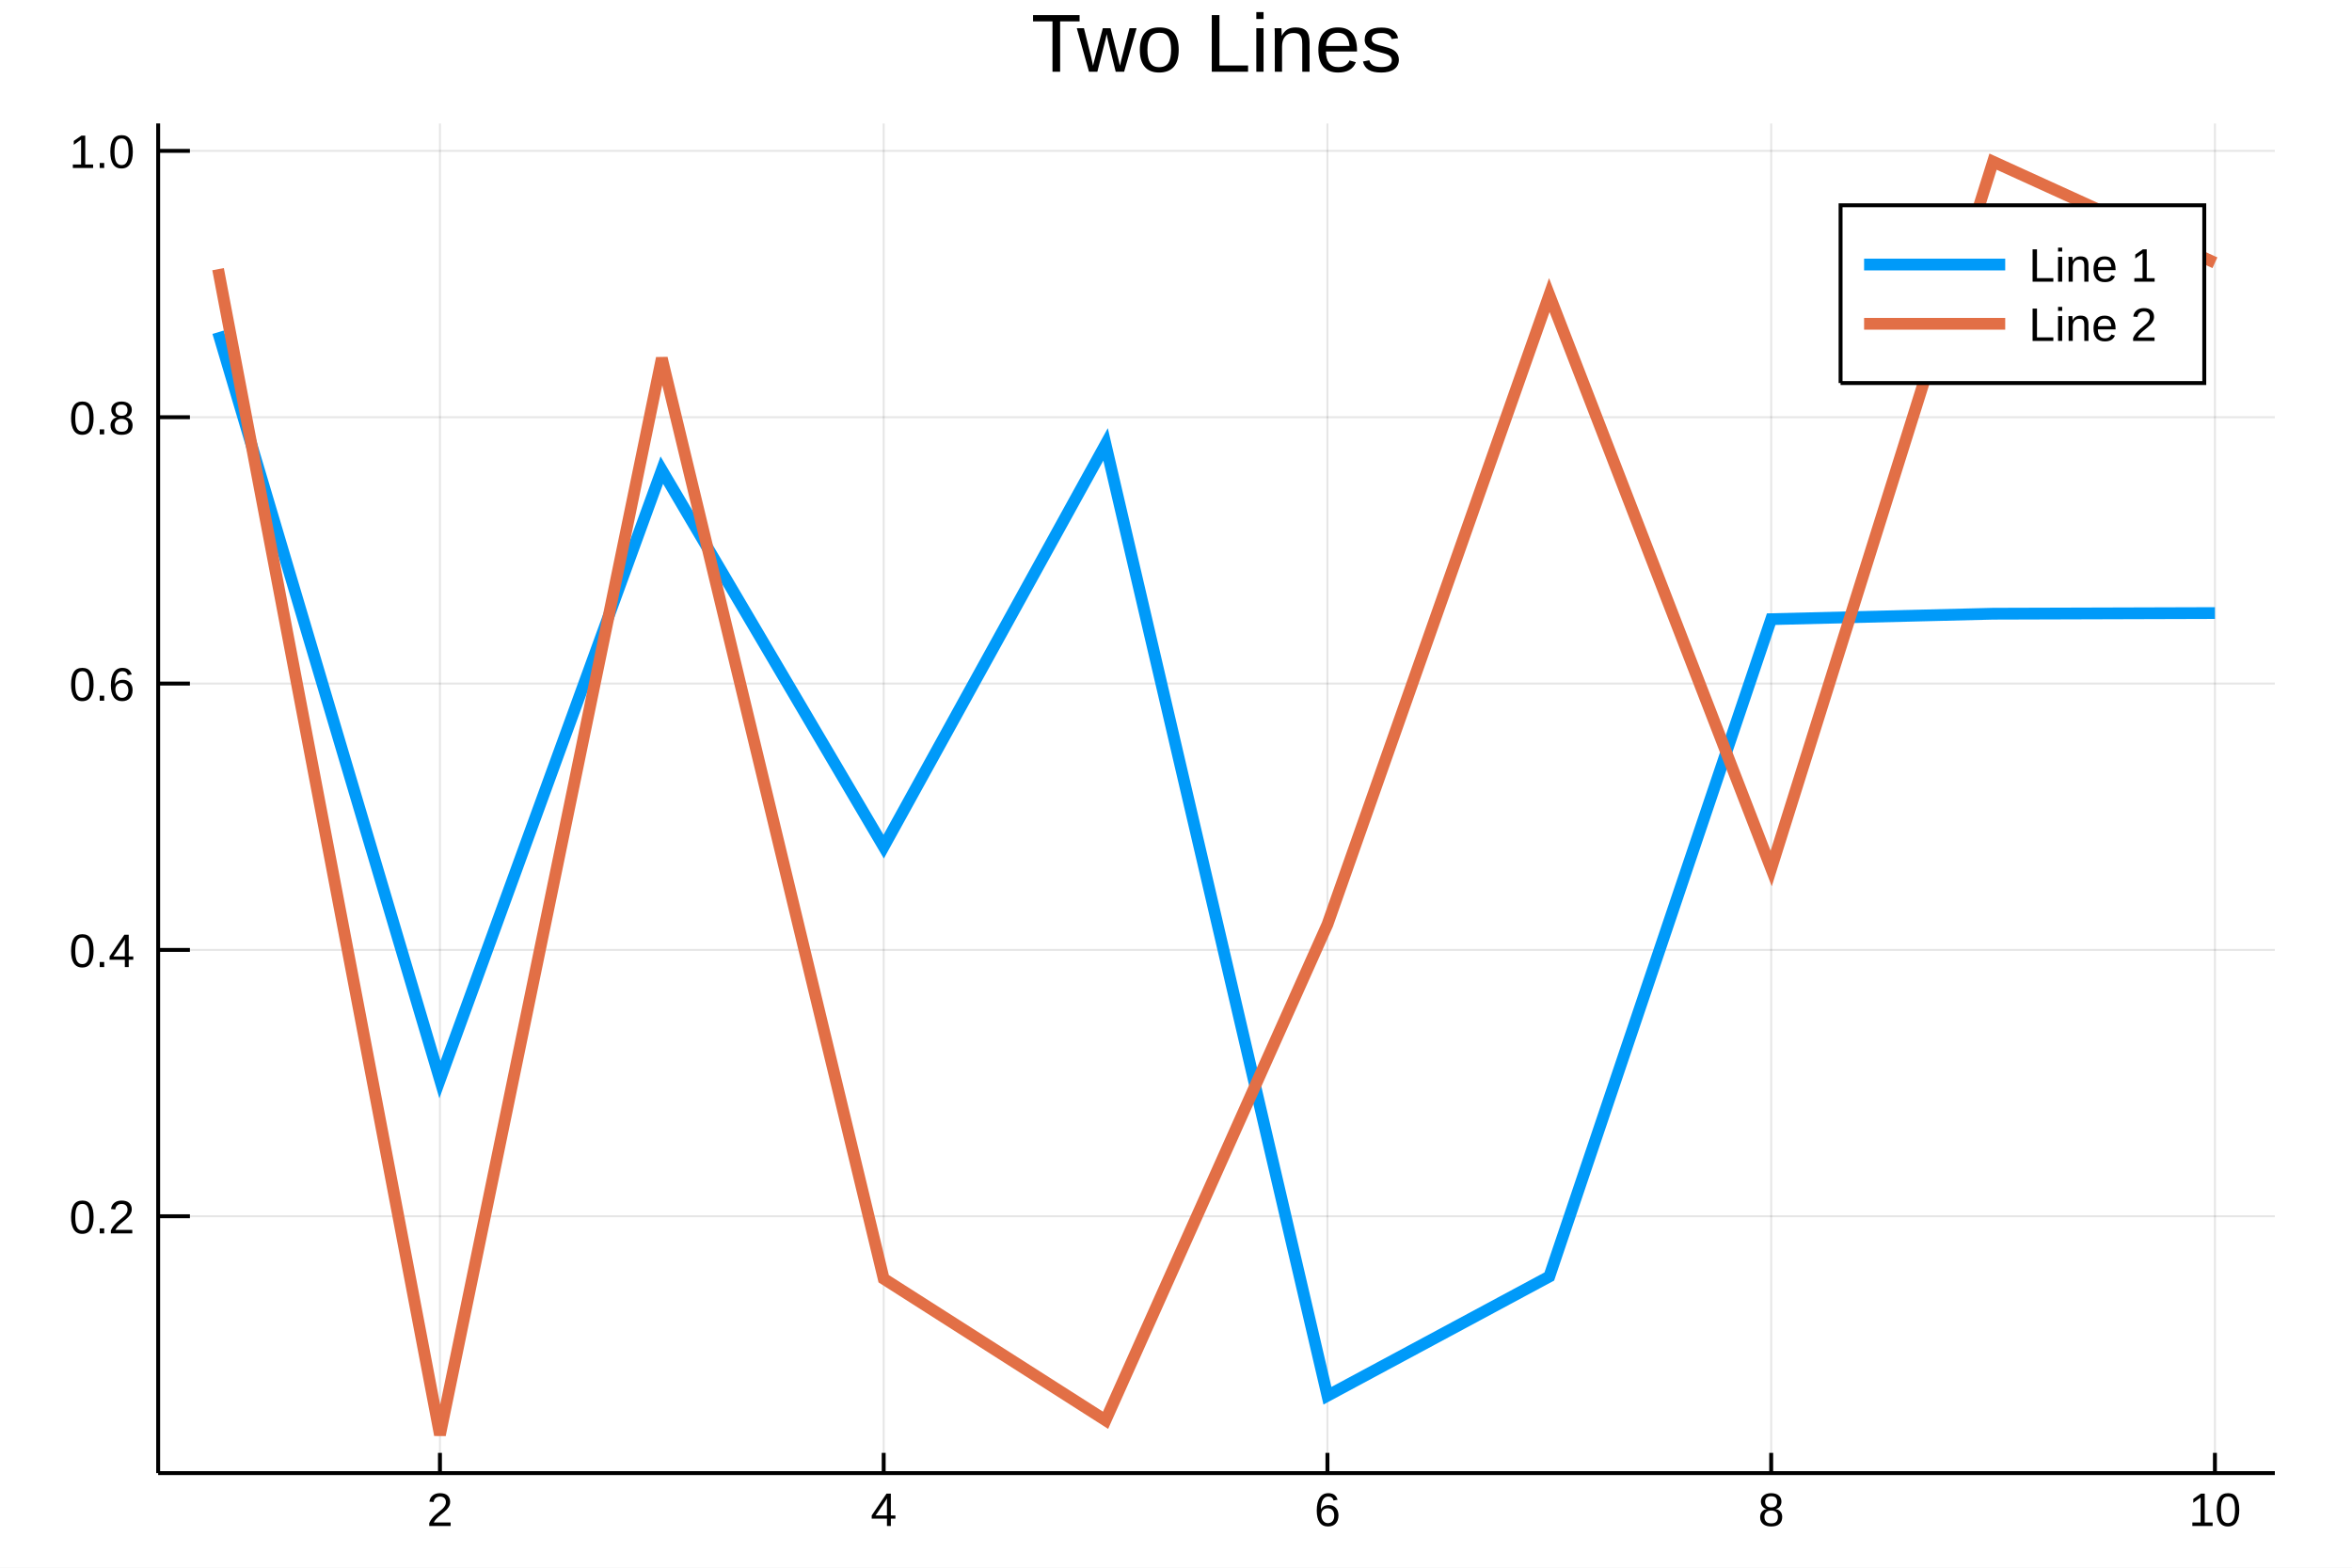
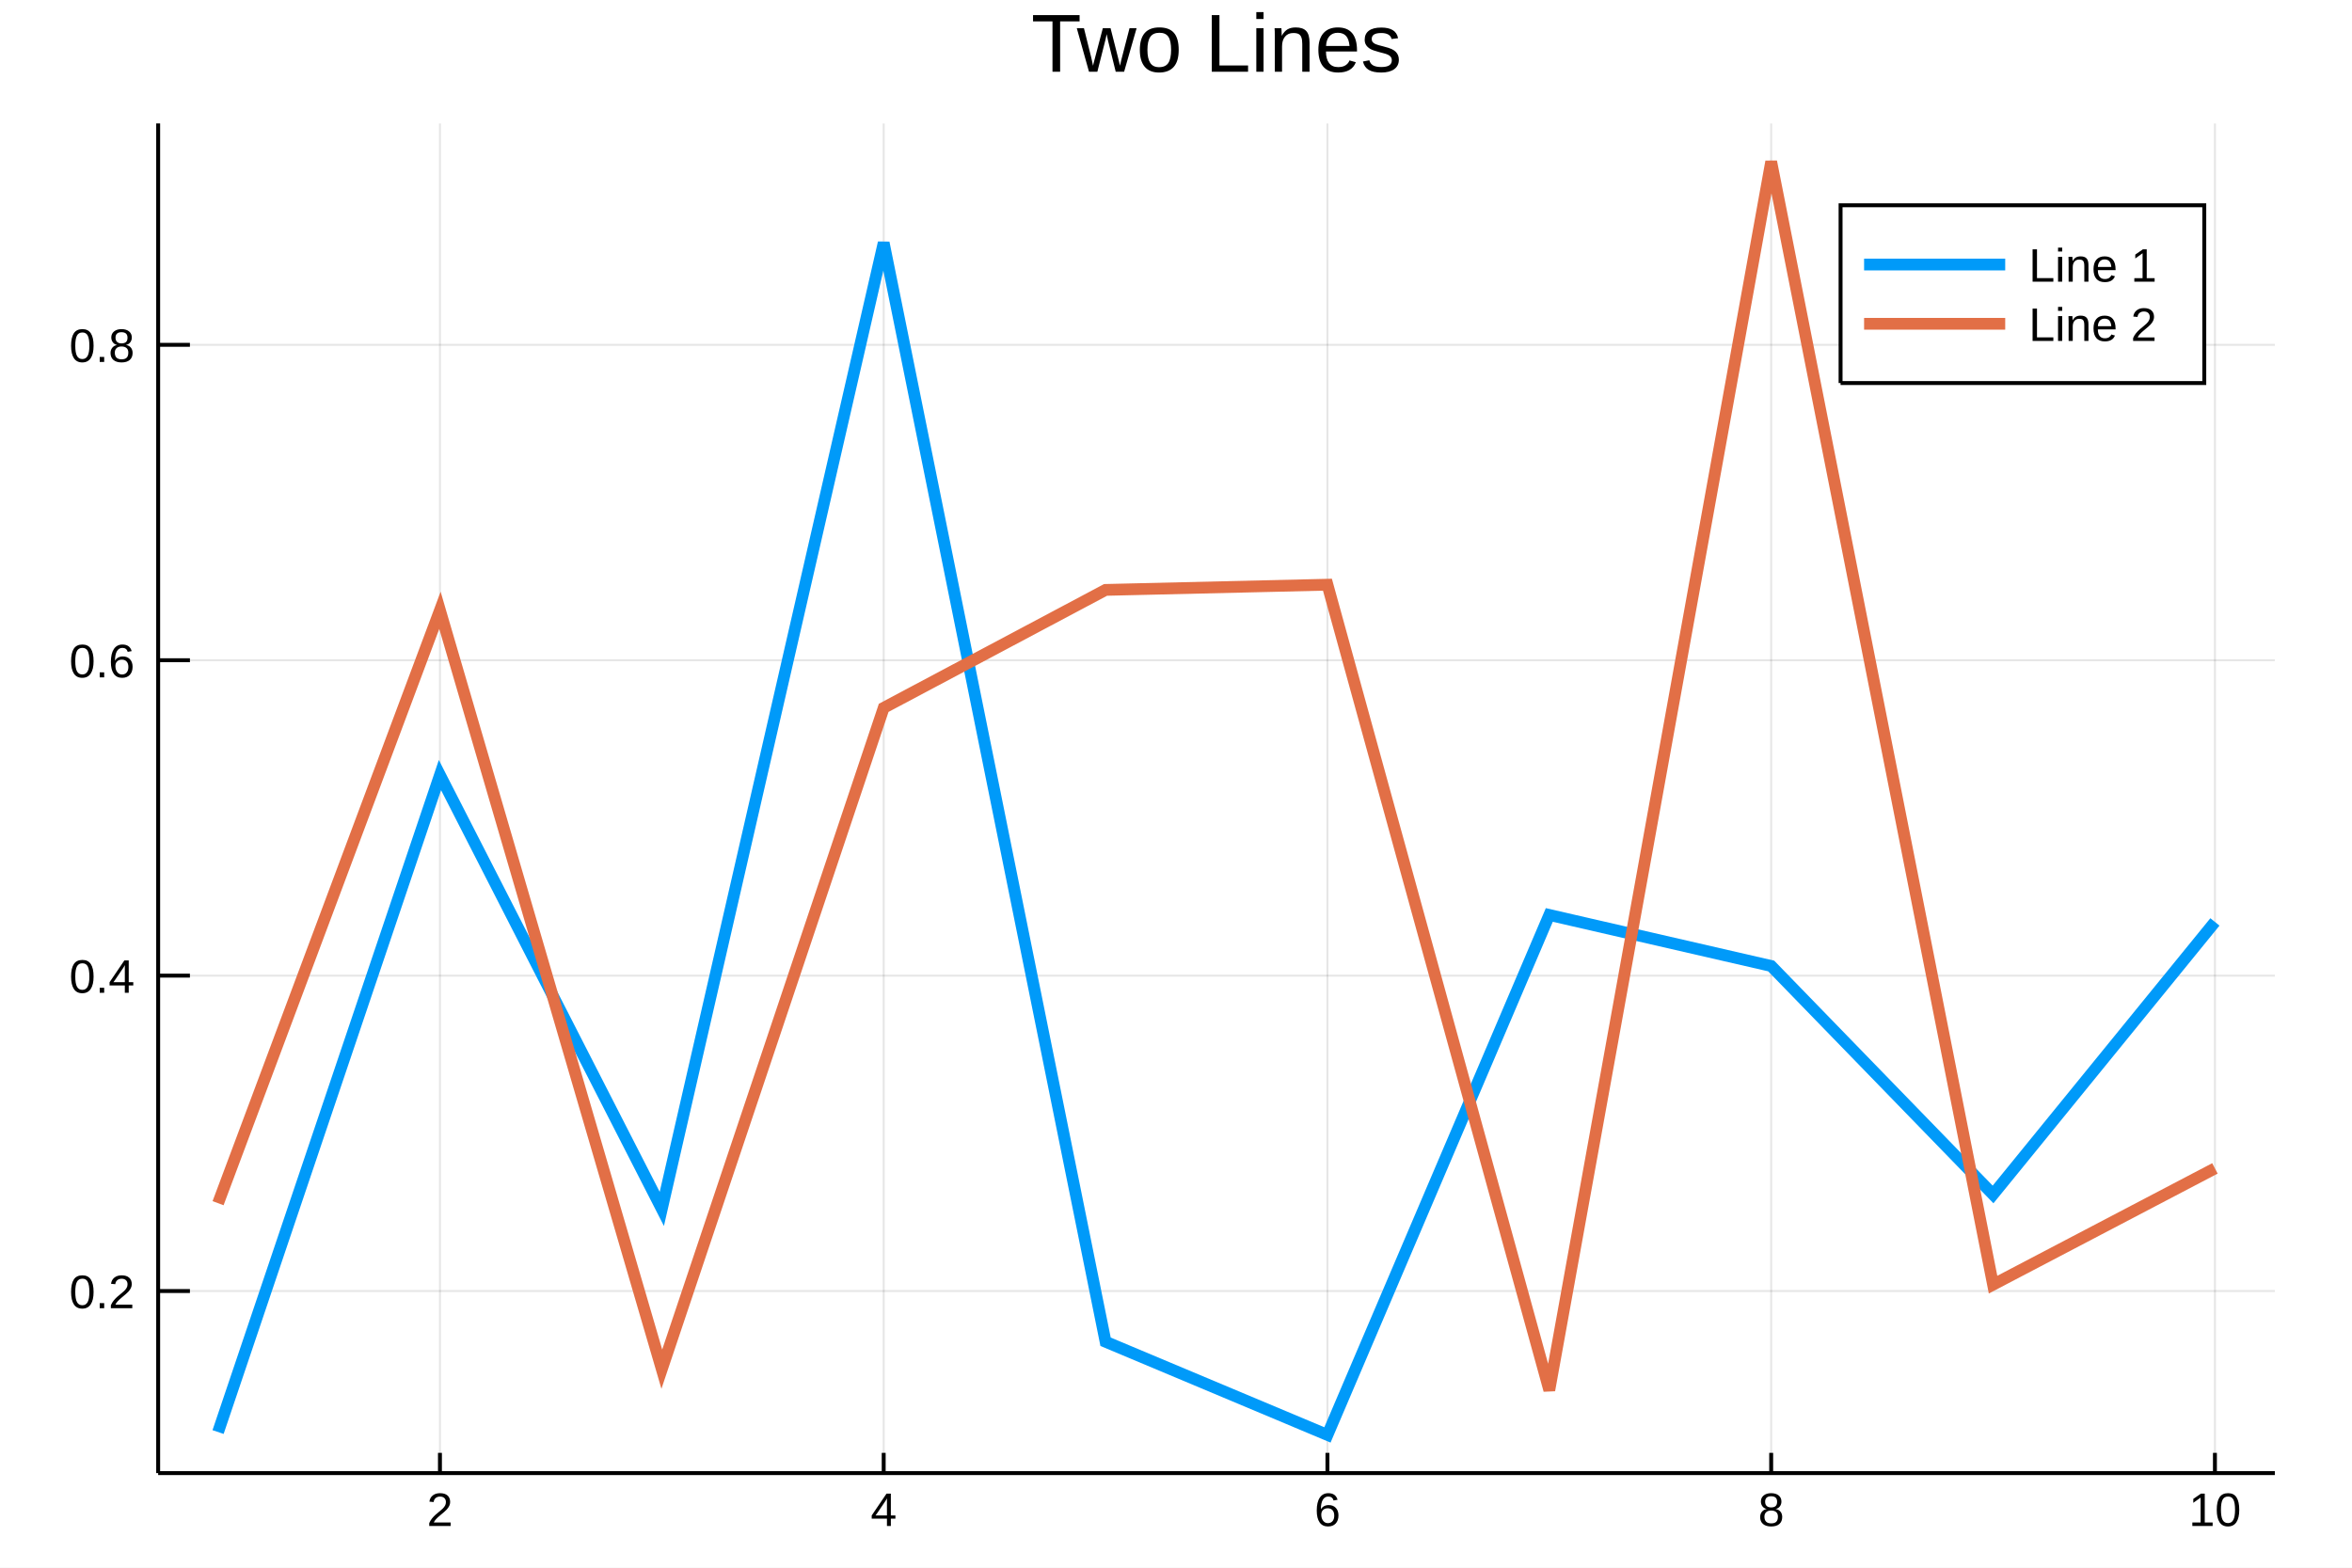
<svg xmlns="http://www.w3.org/2000/svg" width="600" height="400" viewBox="0 0 2400 1600">
  <defs>
-     <clipPath id="clip4500">
+     <clipPath id="clip5900">
      <rect x="0" y="0" width="2000" height="2000" />
    </clipPath>
  </defs>
  <defs>
-     <clipPath id="clip4501">
+     <clipPath id="clip5901">
      <rect x="0" y="0" width="2400" height="1600" />
    </clipPath>
  </defs>
-   <polygon clip-path="url(#clip4501)" points=" 0,1600 2400,1600 2400,0 0,0    " fill="#ffffff" fill-rule="evenodd" fill-opacity="1" />
+   <polygon clip-path="url(#clip5901)" points=" 0,1600 2400,1600 2400,0 0,0    " fill="#ffffff" fill-rule="evenodd" fill-opacity="1" />
  <defs>
-     <clipPath id="clip4502">
+     <clipPath id="clip5902">
      <rect x="480" y="0" width="1681" height="1600" />
    </clipPath>
  </defs>
-   <polygon clip-path="url(#clip4501)" points=" 161.394,1503.47 2321.26,1503.47 2321.26,125.984 161.394,125.984    " fill="#ffffff" fill-rule="evenodd" fill-opacity="1" />
+   <polygon clip-path="url(#clip5901)" points=" 161.394,1503.47 2321.26,1503.47 2321.26,125.984 161.394,125.984    " fill="#ffffff" fill-rule="evenodd" fill-opacity="1" />
  <defs>
-     <clipPath id="clip4503">
+     <clipPath id="clip5903">
      <rect x="161" y="125" width="2161" height="1378" />
    </clipPath>
  </defs>
-   <polyline clip-path="url(#clip4503)" style="stroke:#000000; stroke-width:2; stroke-opacity:0.1; fill:none" points="   448.923,1503.47 448.923,125.984    " />
-   <polyline clip-path="url(#clip4503)" style="stroke:#000000; stroke-width:2; stroke-opacity:0.1; fill:none" points="   901.725,1503.47 901.725,125.984    " />
-   <polyline clip-path="url(#clip4503)" style="stroke:#000000; stroke-width:2; stroke-opacity:0.1; fill:none" points="   1354.53,1503.47 1354.53,125.984    " />
-   <polyline clip-path="url(#clip4503)" style="stroke:#000000; stroke-width:2; stroke-opacity:0.1; fill:none" points="   1807.33,1503.47 1807.33,125.984    " />
-   <polyline clip-path="url(#clip4503)" style="stroke:#000000; stroke-width:2; stroke-opacity:0.1; fill:none" points="   2260.13,1503.47 2260.13,125.984    " />
-   <polyline clip-path="url(#clip4503)" style="stroke:#000000; stroke-width:2; stroke-opacity:0.1; fill:none" points="   161.394,1241.33 2321.26,1241.33    " />
-   <polyline clip-path="url(#clip4503)" style="stroke:#000000; stroke-width:2; stroke-opacity:0.1; fill:none" points="   161.394,969.49 2321.26,969.49    " />
-   <polyline clip-path="url(#clip4503)" style="stroke:#000000; stroke-width:2; stroke-opacity:0.1; fill:none" points="   161.394,697.654 2321.26,697.654    " />
-   <polyline clip-path="url(#clip4503)" style="stroke:#000000; stroke-width:2; stroke-opacity:0.1; fill:none" points="   161.394,425.817 2321.26,425.817    " />
-   <polyline clip-path="url(#clip4503)" style="stroke:#000000; stroke-width:2; stroke-opacity:0.1; fill:none" points="   161.394,153.981 2321.26,153.981    " />
-   <polyline clip-path="url(#clip4501)" style="stroke:#000000; stroke-width:4; stroke-opacity:1; fill:none" points="   161.394,1503.47 2321.26,1503.47    " />
-   <polyline clip-path="url(#clip4501)" style="stroke:#000000; stroke-width:4; stroke-opacity:1; fill:none" points="   161.394,1503.47 161.394,125.984    " />
-   <polyline clip-path="url(#clip4501)" style="stroke:#000000; stroke-width:4; stroke-opacity:1; fill:none" points="   448.923,1503.47 448.923,1482.81    " />
-   <polyline clip-path="url(#clip4501)" style="stroke:#000000; stroke-width:4; stroke-opacity:1; fill:none" points="   901.725,1503.47 901.725,1482.81    " />
-   <polyline clip-path="url(#clip4501)" style="stroke:#000000; stroke-width:4; stroke-opacity:1; fill:none" points="   1354.53,1503.47 1354.53,1482.81    " />
-   <polyline clip-path="url(#clip4501)" style="stroke:#000000; stroke-width:4; stroke-opacity:1; fill:none" points="   1807.33,1503.47 1807.33,1482.81    " />
-   <polyline clip-path="url(#clip4501)" style="stroke:#000000; stroke-width:4; stroke-opacity:1; fill:none" points="   2260.13,1503.47 2260.13,1482.81    " />
-   <polyline clip-path="url(#clip4501)" style="stroke:#000000; stroke-width:4; stroke-opacity:1; fill:none" points="   161.394,1241.33 193.792,1241.33    " />
-   <polyline clip-path="url(#clip4501)" style="stroke:#000000; stroke-width:4; stroke-opacity:1; fill:none" points="   161.394,969.49 193.792,969.49    " />
-   <polyline clip-path="url(#clip4501)" style="stroke:#000000; stroke-width:4; stroke-opacity:1; fill:none" points="   161.394,697.654 193.792,697.654    " />
-   <polyline clip-path="url(#clip4501)" style="stroke:#000000; stroke-width:4; stroke-opacity:1; fill:none" points="   161.394,425.817 193.792,425.817    " />
-   <polyline clip-path="url(#clip4501)" style="stroke:#000000; stroke-width:4; stroke-opacity:1; fill:none" points="   161.394,153.981 193.792,153.981    " />
-   <g clip-path="url(#clip4501)">
+   <polyline clip-path="url(#clip5903)" style="stroke:#000000; stroke-width:2; stroke-opacity:0.1; fill:none" points="   448.923,1503.47 448.923,125.984    " />
+   <polyline clip-path="url(#clip5903)" style="stroke:#000000; stroke-width:2; stroke-opacity:0.1; fill:none" points="   901.725,1503.47 901.725,125.984    " />
+   <polyline clip-path="url(#clip5903)" style="stroke:#000000; stroke-width:2; stroke-opacity:0.1; fill:none" points="   1354.53,1503.47 1354.53,125.984    " />
+   <polyline clip-path="url(#clip5903)" style="stroke:#000000; stroke-width:2; stroke-opacity:0.1; fill:none" points="   1807.33,1503.47 1807.33,125.984    " />
+   <polyline clip-path="url(#clip5903)" style="stroke:#000000; stroke-width:2; stroke-opacity:0.1; fill:none" points="   2260.13,1503.47 2260.13,125.984    " />
+   <polyline clip-path="url(#clip5903)" style="stroke:#000000; stroke-width:2; stroke-opacity:0.1; fill:none" points="   161.394,1317.64 2321.26,1317.64    " />
+   <polyline clip-path="url(#clip5903)" style="stroke:#000000; stroke-width:2; stroke-opacity:0.1; fill:none" points="   161.394,995.737 2321.26,995.737    " />
+   <polyline clip-path="url(#clip5903)" style="stroke:#000000; stroke-width:2; stroke-opacity:0.1; fill:none" points="   161.394,673.834 2321.26,673.834    " />
+   <polyline clip-path="url(#clip5903)" style="stroke:#000000; stroke-width:2; stroke-opacity:0.1; fill:none" points="   161.394,351.931 2321.26,351.931    " />
+   <polyline clip-path="url(#clip5901)" style="stroke:#000000; stroke-width:4; stroke-opacity:1; fill:none" points="   161.394,1503.47 2321.26,1503.47    " />
+   <polyline clip-path="url(#clip5901)" style="stroke:#000000; stroke-width:4; stroke-opacity:1; fill:none" points="   161.394,1503.47 161.394,125.984    " />
+   <polyline clip-path="url(#clip5901)" style="stroke:#000000; stroke-width:4; stroke-opacity:1; fill:none" points="   448.923,1503.47 448.923,1482.81    " />
+   <polyline clip-path="url(#clip5901)" style="stroke:#000000; stroke-width:4; stroke-opacity:1; fill:none" points="   901.725,1503.47 901.725,1482.81    " />
+   <polyline clip-path="url(#clip5901)" style="stroke:#000000; stroke-width:4; stroke-opacity:1; fill:none" points="   1354.53,1503.47 1354.53,1482.81    " />
+   <polyline clip-path="url(#clip5901)" style="stroke:#000000; stroke-width:4; stroke-opacity:1; fill:none" points="   1807.33,1503.47 1807.33,1482.81    " />
+   <polyline clip-path="url(#clip5901)" style="stroke:#000000; stroke-width:4; stroke-opacity:1; fill:none" points="   2260.13,1503.47 2260.13,1482.81    " />
+   <polyline clip-path="url(#clip5901)" style="stroke:#000000; stroke-width:4; stroke-opacity:1; fill:none" points="   161.394,1317.64 193.792,1317.64    " />
+   <polyline clip-path="url(#clip5901)" style="stroke:#000000; stroke-width:4; stroke-opacity:1; fill:none" points="   161.394,995.737 193.792,995.737    " />
+   <polyline clip-path="url(#clip5901)" style="stroke:#000000; stroke-width:4; stroke-opacity:1; fill:none" points="   161.394,673.834 193.792,673.834    " />
+   <polyline clip-path="url(#clip5901)" style="stroke:#000000; stroke-width:4; stroke-opacity:1; fill:none" points="   161.394,351.931 193.792,351.931    " />
+   <g clip-path="url(#clip5901)">
    <text style="fill:#000000; fill-opacity:1; font-family:Arial,Helvetica Neue,Helvetica,sans-serif; font-size:48px; text-anchor:middle;" transform="rotate(0, 448.923, 1557.47)" x="448.923" y="1557.47">2</text>
  </g>
-   <g clip-path="url(#clip4501)">
+   <g clip-path="url(#clip5901)">
    <text style="fill:#000000; fill-opacity:1; font-family:Arial,Helvetica Neue,Helvetica,sans-serif; font-size:48px; text-anchor:middle;" transform="rotate(0, 901.725, 1557.47)" x="901.725" y="1557.47">4</text>
  </g>
-   <g clip-path="url(#clip4501)">
+   <g clip-path="url(#clip5901)">
    <text style="fill:#000000; fill-opacity:1; font-family:Arial,Helvetica Neue,Helvetica,sans-serif; font-size:48px; text-anchor:middle;" transform="rotate(0, 1354.53, 1557.47)" x="1354.53" y="1557.47">6</text>
  </g>
-   <g clip-path="url(#clip4501)">
+   <g clip-path="url(#clip5901)">
    <text style="fill:#000000; fill-opacity:1; font-family:Arial,Helvetica Neue,Helvetica,sans-serif; font-size:48px; text-anchor:middle;" transform="rotate(0, 1807.33, 1557.47)" x="1807.33" y="1557.47">8</text>
  </g>
-   <g clip-path="url(#clip4501)">
+   <g clip-path="url(#clip5901)">
    <text style="fill:#000000; fill-opacity:1; font-family:Arial,Helvetica Neue,Helvetica,sans-serif; font-size:48px; text-anchor:middle;" transform="rotate(0, 2260.13, 1557.47)" x="2260.13" y="1557.47">10</text>
  </g>
-   <g clip-path="url(#clip4501)">
-     <text style="fill:#000000; fill-opacity:1; font-family:Arial,Helvetica Neue,Helvetica,sans-serif; font-size:48px; text-anchor:end;" transform="rotate(0, 137.394, 1258.83)" x="137.394" y="1258.83">0.2</text>
+   <g clip-path="url(#clip5901)">
+     <text style="fill:#000000; fill-opacity:1; font-family:Arial,Helvetica Neue,Helvetica,sans-serif; font-size:48px; text-anchor:end;" transform="rotate(0, 137.394, 1335.14)" x="137.394" y="1335.14">0.2</text>
  </g>
-   <g clip-path="url(#clip4501)">
-     <text style="fill:#000000; fill-opacity:1; font-family:Arial,Helvetica Neue,Helvetica,sans-serif; font-size:48px; text-anchor:end;" transform="rotate(0, 137.394, 986.99)" x="137.394" y="986.99">0.4</text>
+   <g clip-path="url(#clip5901)">
+     <text style="fill:#000000; fill-opacity:1; font-family:Arial,Helvetica Neue,Helvetica,sans-serif; font-size:48px; text-anchor:end;" transform="rotate(0, 137.394, 1013.24)" x="137.394" y="1013.24">0.4</text>
  </g>
-   <g clip-path="url(#clip4501)">
-     <text style="fill:#000000; fill-opacity:1; font-family:Arial,Helvetica Neue,Helvetica,sans-serif; font-size:48px; text-anchor:end;" transform="rotate(0, 137.394, 715.154)" x="137.394" y="715.154">0.6</text>
+   <g clip-path="url(#clip5901)">
+     <text style="fill:#000000; fill-opacity:1; font-family:Arial,Helvetica Neue,Helvetica,sans-serif; font-size:48px; text-anchor:end;" transform="rotate(0, 137.394, 691.334)" x="137.394" y="691.334">0.6</text>
  </g>
-   <g clip-path="url(#clip4501)">
-     <text style="fill:#000000; fill-opacity:1; font-family:Arial,Helvetica Neue,Helvetica,sans-serif; font-size:48px; text-anchor:end;" transform="rotate(0, 137.394, 443.317)" x="137.394" y="443.317">0.8</text>
+   <g clip-path="url(#clip5901)">
+     <text style="fill:#000000; fill-opacity:1; font-family:Arial,Helvetica Neue,Helvetica,sans-serif; font-size:48px; text-anchor:end;" transform="rotate(0, 137.394, 369.431)" x="137.394" y="369.431">0.8</text>
  </g>
-   <g clip-path="url(#clip4501)">
-     <text style="fill:#000000; fill-opacity:1; font-family:Arial,Helvetica Neue,Helvetica,sans-serif; font-size:48px; text-anchor:end;" transform="rotate(0, 137.394, 171.481)" x="137.394" y="171.481">1.0</text>
-   </g>
-   <g clip-path="url(#clip4501)">
+   <g clip-path="url(#clip5901)">
    <text style="fill:#000000; fill-opacity:1; font-family:Arial,Helvetica Neue,Helvetica,sans-serif; font-size:84px; text-anchor:middle;" transform="rotate(0, 1241.33, 73.2)" x="1241.33" y="73.2">Two Lines</text>
  </g>
-   <polyline clip-path="url(#clip4503)" style="stroke:#009af9; stroke-width:12; stroke-opacity:1; fill:none" points="   222.522,339.083 448.923,1101.84 675.324,479.808 901.725,864.107 1128.13,453.545 1354.53,1424.5 1580.93,1302.82 1807.33,631.927 2033.73,626.368 2260.13,625.689       " />
-   <polyline clip-path="url(#clip4503)" style="stroke:#e26f46; stroke-width:12; stroke-opacity:1; fill:none" points="   222.522,274.707 448.923,1464.49 675.324,365.592 901.725,1305.09 1128.13,1449.55 1354.53,943.45 1580.93,301.138 1807.33,886.424 2033.73,164.97 2260.13,268.171       " />
-   <polygon clip-path="url(#clip4501)" points=" 1878.14,390.944 2249.26,390.944 2249.26,209.504 1878.14,209.504    " fill="#ffffff" fill-rule="evenodd" fill-opacity="1" />
-   <polyline clip-path="url(#clip4501)" style="stroke:#000000; stroke-width:4; stroke-opacity:1; fill:none" points="   1878.14,390.944 2249.26,390.944 2249.26,209.504 1878.14,209.504 1878.14,390.944    " />
-   <polyline clip-path="url(#clip4501)" style="stroke:#009af9; stroke-width:12; stroke-opacity:1; fill:none" points="   1902.14,269.984 2046.14,269.984    " />
-   <g clip-path="url(#clip4501)">
+   <polyline clip-path="url(#clip5903)" style="stroke:#009af9; stroke-width:12; stroke-opacity:1; fill:none" points="   222.522,1461.56 448.923,791.048 675.324,1233.85 901.725,247.773 1128.13,1369.42 1354.53,1464.49 1580.93,933.821 1807.33,985.901 2033.73,1219.07 2260.13,940.922       " />
+   <polyline clip-path="url(#clip5903)" style="stroke:#e26f46; stroke-width:12; stroke-opacity:1; fill:none" points="   222.522,1227.99 448.923,622.887 675.324,1397.42 901.725,722.431 1128.13,602.057 1354.53,596.749 1580.93,1418.86 1807.33,164.97 2033.73,1311.12 2260.13,1192.48       " />
+   <polygon clip-path="url(#clip5901)" points=" 1878.14,390.944 2249.26,390.944 2249.26,209.504 1878.14,209.504    " fill="#ffffff" fill-rule="evenodd" fill-opacity="1" />
+   <polyline clip-path="url(#clip5901)" style="stroke:#000000; stroke-width:4; stroke-opacity:1; fill:none" points="   1878.14,390.944 2249.26,390.944 2249.26,209.504 1878.14,209.504 1878.14,390.944    " />
+   <polyline clip-path="url(#clip5901)" style="stroke:#009af9; stroke-width:12; stroke-opacity:1; fill:none" points="   1902.14,269.984 2046.14,269.984    " />
+   <g clip-path="url(#clip5901)">
    <text style="fill:#000000; fill-opacity:1; font-family:Arial,Helvetica Neue,Helvetica,sans-serif; font-size:48px; text-anchor:start;" transform="rotate(0, 2070.14, 287.484)" x="2070.14" y="287.484">Line 1</text>
  </g>
-   <polyline clip-path="url(#clip4501)" style="stroke:#e26f46; stroke-width:12; stroke-opacity:1; fill:none" points="   1902.14,330.464 2046.14,330.464    " />
-   <g clip-path="url(#clip4501)">
+   <polyline clip-path="url(#clip5901)" style="stroke:#e26f46; stroke-width:12; stroke-opacity:1; fill:none" points="   1902.14,330.464 2046.14,330.464    " />
+   <g clip-path="url(#clip5901)">
    <text style="fill:#000000; fill-opacity:1; font-family:Arial,Helvetica Neue,Helvetica,sans-serif; font-size:48px; text-anchor:start;" transform="rotate(0, 2070.14, 347.964)" x="2070.14" y="347.964">Line 2</text>
  </g>
</svg>
